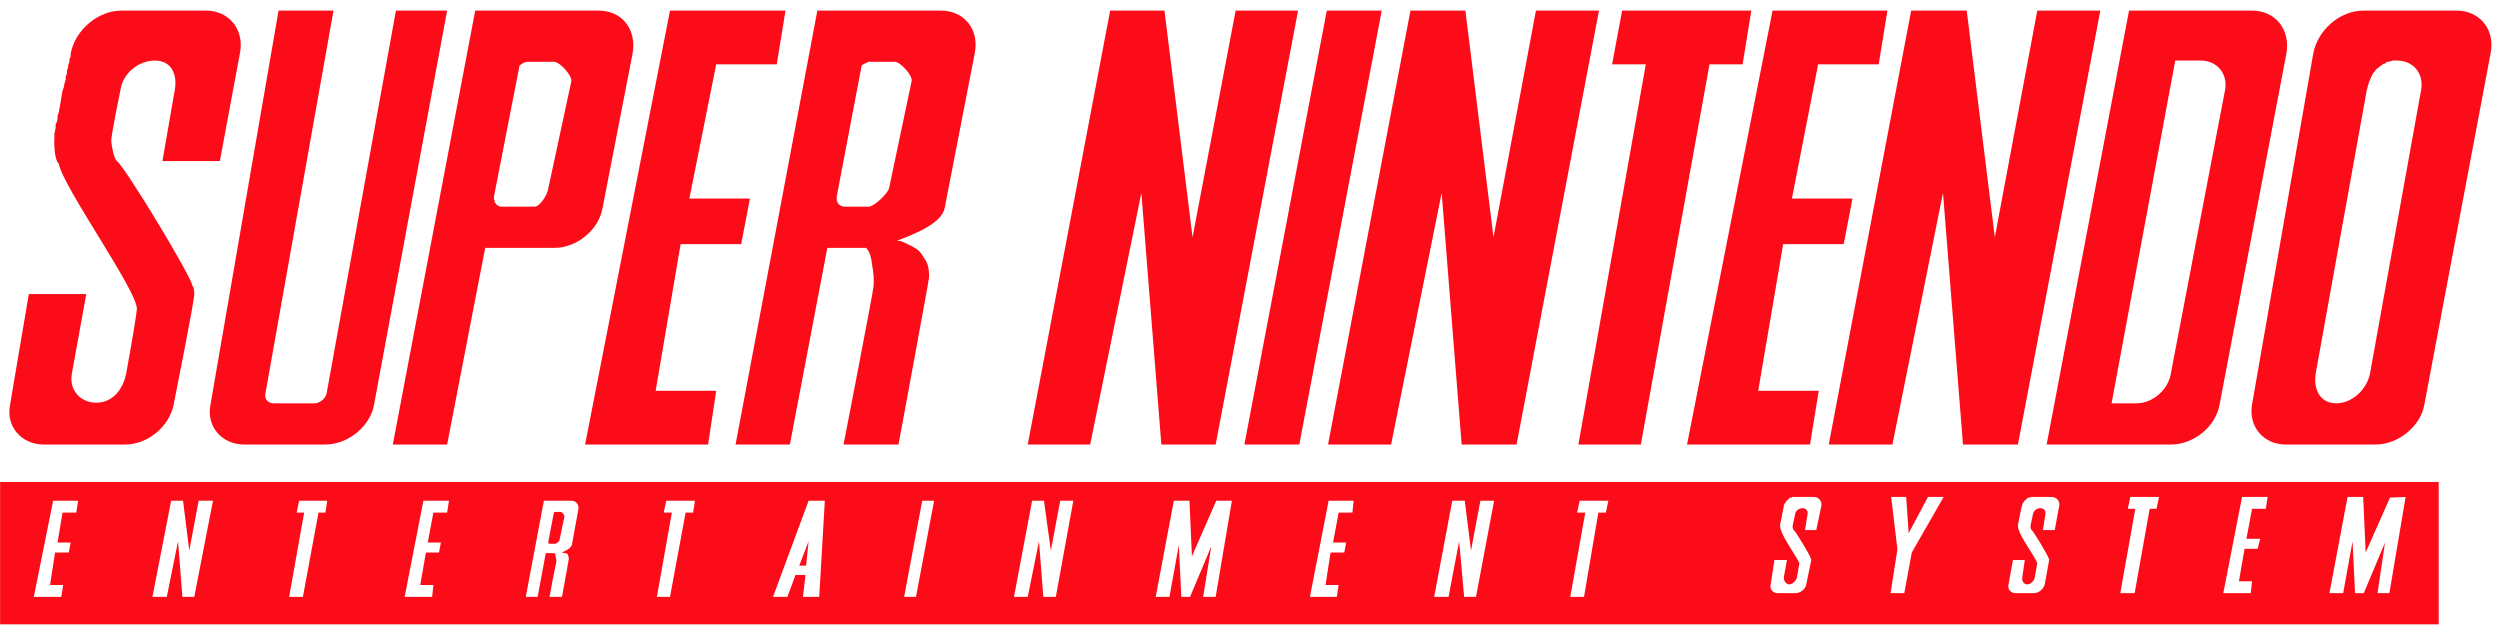
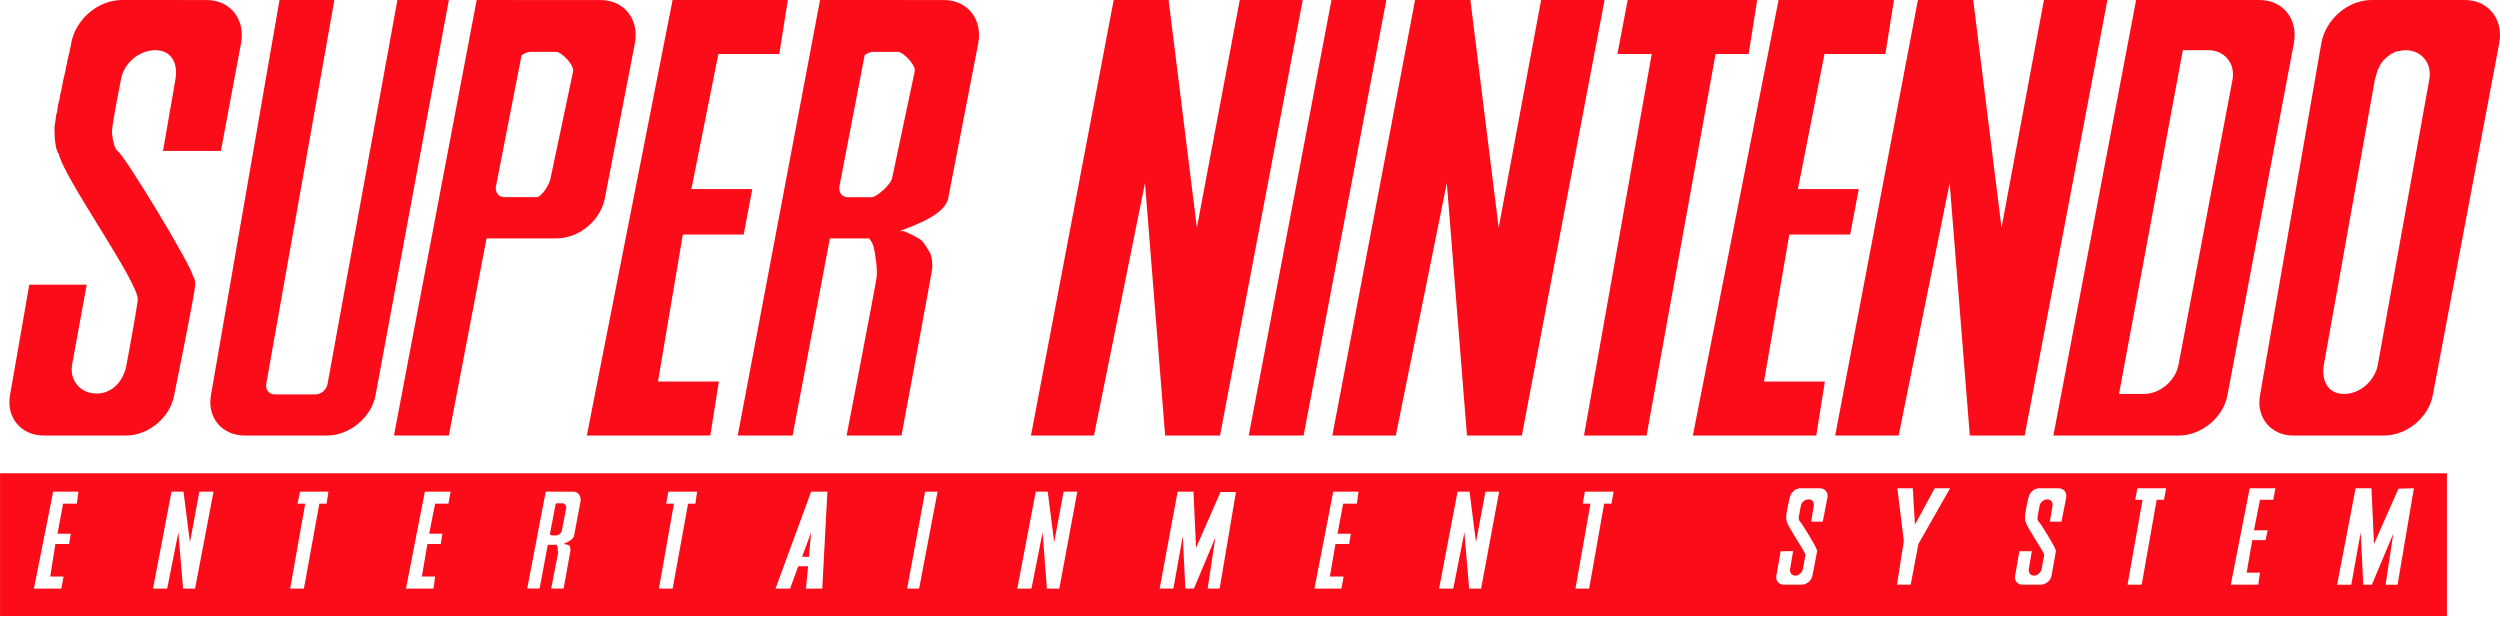
- <svg xmlns="http://www.w3.org/2000/svg" version="1.0" width="296" height="73.92" viewBox="0 0 1 1" id="body">
-   <defs id="defs2260" />
-   <path d="M -1.308,0.017 C -1.345,0.017 -1.382,0.048 -1.389,0.086 L -1.389,0.086 L -1.389,0.087 L -1.389,0.088 L -1.389,0.089 L -1.389,0.09 L -1.389,0.091 L -1.39,0.092 L -1.39,0.093 L -1.391,0.095 L -1.391,0.097 L -1.391,0.098 L -1.391,0.1 L -1.392,0.102 L -1.393,0.104 L -1.393,0.108 L -1.395,0.113 L -1.395,0.118 L -1.397,0.123 L -1.397,0.128 L -1.399,0.134 L -1.4,0.14 L -1.402,0.145 L -1.404,0.157 L -1.405,0.163 L -1.406,0.169 L -1.407,0.174 L -1.408,0.18 L -1.41,0.185 L -1.41,0.19 L -1.411,0.195 L -1.413,0.199 L -1.413,0.204 L -1.413,0.206 L -1.414,0.208 L -1.414,0.21 L -1.414,0.211 L -1.415,0.213 L -1.415,0.214 L -1.415,0.216 L -1.415,0.217 L -1.415,0.218 L -1.415,0.219 C -1.416,0.235 -1.414,0.258 -1.408,0.262 C -1.402,0.299 -1.279,0.47 -1.283,0.496 C -1.286,0.522 -1.3,0.598 -1.3,0.598 C -1.305,0.624 -1.322,0.645 -1.348,0.645 C -1.374,0.645 -1.392,0.624 -1.387,0.598 L -1.364,0.471 L -1.456,0.471 L -1.486,0.648 C -1.493,0.683 -1.468,0.712 -1.432,0.712 L -1.302,0.712 C -1.265,0.712 -1.231,0.683 -1.224,0.648 C -1.224,0.648 -1.191,0.483 -1.191,0.471 C -1.191,0.459 -1.194,0.458 -1.194,0.458 C -1.194,0.445 -1.304,0.264 -1.315,0.258 C -1.319,0.255 -1.323,0.237 -1.324,0.226 C -1.324,0.215 -1.309,0.143 -1.309,0.143 C -1.305,0.117 -1.28,0.097 -1.254,0.097 C -1.229,0.097 -1.218,0.117 -1.222,0.143 L -1.242,0.258 L -1.15,0.258 L -1.118,0.086 C -1.11,0.048 -1.135,0.017 -1.172,0.017 L -1.308,0.017 z M -1.056,0.017 L -1.165,0.648 C -1.172,0.683 -1.147,0.712 -1.111,0.712 L -0.981,0.712 C -0.945,0.712 -0.909,0.683 -0.903,0.648 L -0.786,0.017 L -0.868,0.017 L -0.979,0.63 C -0.981,0.639 -0.99,0.646 -0.999,0.646 L -1.064,0.646 C -1.073,0.646 -1.079,0.639 -1.077,0.63 L -0.968,0.017 L -1.056,0.017 z M -0.741,0.017 L -0.873,0.712 L -0.786,0.712 L -0.725,0.397 L -0.614,0.397 C -0.578,0.397 -0.543,0.368 -0.537,0.333 L -0.489,0.086 C -0.482,0.047 -0.506,0.017 -0.543,0.017 L -0.654,0.017 L -0.741,0.017 z M -0.429,0.017 L -0.565,0.712 L -0.368,0.712 L -0.355,0.626 L -0.452,0.626 L -0.412,0.391 L -0.315,0.391 L -0.301,0.318 L -0.398,0.318 L -0.355,0.103 L -0.258,0.103 L -0.244,0.017 L -0.429,0.017 z M -0.193,0.017 L -0.324,0.712 L -0.237,0.712 L -0.177,0.397 L -0.115,0.397 C -0.107,0.405 -0.106,0.419 -0.105,0.426 C -0.103,0.436 -0.102,0.449 -0.103,0.459 C -0.104,0.47 -0.151,0.712 -0.151,0.712 L -0.063,0.712 C -0.063,0.712 -0.014,0.448 -0.014,0.444 C -0.014,0.439 -0.014,0.426 -0.019,0.418 C -0.022,0.414 -0.027,0.403 -0.034,0.399 C -0.046,0.391 -0.06,0.386 -0.06,0.386 L -0.066,0.386 C -0.041,0.376 0.006,0.359 0.011,0.333 L 0.059,0.086 C 0.067,0.047 0.042,0.017 0.005,0.017 L -0.193,0.017 z M 0.276,0.017 L 0.144,0.712 L 0.244,0.712 L 0.326,0.309 L 0.358,0.712 L 0.445,0.712 L 0.577,0.017 L 0.477,0.017 L 0.408,0.38 L 0.363,0.017 L 0.276,0.017 z M 0.623,0.017 L 0.491,0.712 L 0.579,0.712 L 0.711,0.017 L 0.623,0.017 z M 0.757,0.017 L 0.625,0.712 L 0.726,0.712 L 0.807,0.309 L 0.839,0.712 L 0.927,0.712 L 1.059,0.017 L 0.958,0.017 L 0.89,0.38 L 0.845,0.017 L 0.757,0.017 z M 1.096,0.017 L 1.08,0.103 L 1.134,0.103 L 1.026,0.712 L 1.126,0.712 L 1.236,0.103 L 1.289,0.103 L 1.303,0.017 L 1.096,0.017 z M 1.337,0.017 L 1.2,0.712 L 1.397,0.712 L 1.411,0.626 L 1.314,0.626 L 1.354,0.391 L 1.451,0.391 L 1.465,0.318 L 1.368,0.318 L 1.41,0.103 L 1.507,0.103 L 1.521,0.017 L 1.337,0.017 z M 1.559,0.017 L 1.427,0.712 L 1.529,0.712 L 1.61,0.309 L 1.642,0.712 L 1.73,0.712 L 1.862,0.017 L 1.761,0.017 L 1.693,0.38 L 1.648,0.017 L 1.559,0.017 z M 1.908,0.017 L 1.776,0.712 L 1.975,0.712 C 2.012,0.712 2.047,0.683 2.053,0.648 L 2.16,0.086 C 2.167,0.047 2.142,0.017 2.105,0.017 L 1.908,0.017 z M 2.283,0.017 C 2.246,0.017 2.21,0.048 2.203,0.086 L 2.105,0.648 C 2.099,0.683 2.123,0.712 2.159,0.712 L 2.303,0.712 C 2.339,0.712 2.375,0.683 2.381,0.648 L 2.487,0.086 C 2.495,0.048 2.47,0.017 2.433,0.017 L 2.283,0.017 z M 1.982,0.097 L 2.023,0.097 C 2.048,0.097 2.066,0.117 2.062,0.143 L 1.975,0.598 C 1.971,0.624 1.946,0.646 1.92,0.646 L 1.88,0.646 L 1.982,0.097 z M 2.335,0.097 L 2.337,0.097 C 2.363,0.097 2.38,0.117 2.376,0.143 L 2.294,0.598 C 2.289,0.624 2.265,0.646 2.24,0.646 C 2.214,0.646 2.203,0.624 2.207,0.598 L 2.289,0.143 L 2.29,0.141 L 2.29,0.139 L 2.291,0.136 L 2.292,0.134 L 2.292,0.132 L 2.293,0.13 L 2.294,0.128 L 2.295,0.125 L 2.296,0.123 L 2.297,0.121 L 2.298,0.119 L 2.299,0.117 L 2.3,0.116 L 2.302,0.114 L 2.303,0.112 L 2.305,0.11 L 2.307,0.109 L 2.308,0.108 L 2.31,0.106 L 2.312,0.105 L 2.313,0.104 L 2.316,0.102 L 2.318,0.102 L 2.32,0.1 L 2.321,0.099 L 2.324,0.099 L 2.326,0.098 L 2.328,0.098 L 2.33,0.097 L 2.333,0.097 L 2.335,0.097 z M -0.657,0.099 L -0.615,0.099 C -0.605,0.099 -0.586,0.121 -0.587,0.13 L -0.624,0.302 C -0.625,0.311 -0.637,0.331 -0.646,0.331 L -0.697,0.331 L -0.698,0.331 L -0.699,0.331 L -0.699,0.331 L -0.7,0.331 L -0.701,0.331 L -0.702,0.331 L -0.702,0.331 L -0.702,0.33 L -0.703,0.33 L -0.704,0.33 L -0.704,0.329 L -0.705,0.329 L -0.706,0.329 L -0.706,0.328 L -0.707,0.328 L -0.707,0.327 L -0.708,0.327 L -0.708,0.326 L -0.708,0.325 L -0.709,0.325 L -0.71,0.324 L -0.71,0.323 L -0.71,0.323 L -0.71,0.322 L -0.71,0.321 L -0.71,0.32 L -0.711,0.32 L -0.711,0.319 C -0.711,0.318 -0.711,0.316 -0.711,0.315 L -0.67,0.105 C -0.666,0.102 -0.662,0.099 -0.657,0.099 z M -0.112,0.099 L -0.111,0.099 L -0.11,0.099 L -0.11,0.099 L -0.109,0.099 L -0.069,0.099 C -0.06,0.099 -0.04,0.121 -0.042,0.13 L -0.078,0.301 C -0.08,0.31 -0.102,0.331 -0.111,0.331 L -0.149,0.331 C -0.156,0.331 -0.162,0.326 -0.162,0.319 C -0.162,0.318 -0.162,0.316 -0.162,0.315 L -0.122,0.105 L -0.121,0.104 L -0.121,0.104 L -0.119,0.103 L -0.119,0.103 L -0.118,0.102 L -0.117,0.102 L -0.116,0.102 L -0.116,0.101 L -0.115,0.101 L -0.114,0.1 L -0.113,0.1 L -0.112,0.1 L -0.112,0.1 L -0.112,0.099 z M -1.502,0.772 L -1.502,1 L 2.404,1 L 2.404,0.772 L -1.502,0.772 z M 1.369,0.796 L 1.37,0.796 L 1.371,0.796 L 1.371,0.796 L 1.372,0.796 L 1.373,0.796 L 1.403,0.796 C 1.411,0.796 1.417,0.803 1.415,0.811 L 1.407,0.849 L 1.389,0.849 L 1.393,0.824 C 1.394,0.818 1.391,0.814 1.385,0.814 C 1.379,0.814 1.374,0.818 1.373,0.824 L 1.369,0.843 C 1.369,0.844 1.37,0.849 1.371,0.849 C 1.374,0.851 1.398,0.891 1.398,0.894 C 1.398,0.895 1.399,0.896 1.399,0.897 C 1.398,0.902 1.391,0.936 1.391,0.936 C 1.39,0.943 1.382,0.95 1.374,0.95 L 1.345,0.95 C 1.337,0.95 1.332,0.943 1.334,0.936 L 1.34,0.897 L 1.36,0.897 L 1.355,0.925 C 1.355,0.93 1.358,0.936 1.364,0.936 C 1.369,0.936 1.375,0.93 1.376,0.925 L 1.38,0.902 C 1.376,0.893 1.352,0.858 1.351,0.85 C 1.35,0.849 1.349,0.844 1.349,0.841 C 1.35,0.836 1.355,0.811 1.355,0.811 L 1.355,0.811 L 1.355,0.81 L 1.355,0.81 L 1.355,0.809 L 1.356,0.808 L 1.356,0.807 L 1.357,0.806 L 1.357,0.806 L 1.358,0.805 L 1.358,0.804 L 1.358,0.804 L 1.359,0.803 L 1.359,0.802 L 1.36,0.802 L 1.36,0.802 L 1.361,0.801 L 1.362,0.8 L 1.362,0.8 L 1.362,0.8 L 1.363,0.799 L 1.364,0.798 L 1.364,0.798 L 1.365,0.797 L 1.366,0.797 L 1.366,0.797 L 1.367,0.797 L 1.368,0.797 L 1.369,0.796 z M 1.527,0.796 L 1.551,0.796 L 1.555,0.854 L 1.586,0.796 L 1.611,0.796 L 1.56,0.885 L 1.548,0.95 L 1.526,0.95 L 1.537,0.88 L 1.527,0.796 z M 1.75,0.796 L 1.751,0.796 L 1.752,0.796 L 1.752,0.796 L 1.753,0.796 L 1.754,0.796 L 1.784,0.796 C 1.792,0.796 1.798,0.803 1.796,0.811 L 1.789,0.849 L 1.77,0.849 L 1.774,0.824 C 1.775,0.818 1.772,0.814 1.766,0.814 C 1.76,0.814 1.755,0.818 1.754,0.824 L 1.75,0.843 C 1.75,0.844 1.751,0.849 1.752,0.849 C 1.755,0.851 1.779,0.891 1.779,0.894 C 1.78,0.895 1.78,0.896 1.78,0.897 C 1.779,0.902 1.773,0.936 1.773,0.936 C 1.771,0.943 1.764,0.95 1.756,0.95 L 1.726,0.95 C 1.718,0.95 1.713,0.943 1.715,0.936 L 1.722,0.897 L 1.741,0.897 L 1.737,0.925 C 1.736,0.93 1.739,0.936 1.745,0.936 C 1.751,0.936 1.756,0.93 1.757,0.925 L 1.761,0.902 C 1.758,0.893 1.733,0.858 1.732,0.85 C 1.731,0.849 1.73,0.844 1.73,0.841 C 1.731,0.836 1.736,0.811 1.736,0.811 L 1.737,0.81 L 1.737,0.81 L 1.737,0.809 L 1.737,0.808 L 1.737,0.807 L 1.738,0.806 L 1.738,0.806 L 1.739,0.805 L 1.739,0.804 L 1.739,0.804 L 1.74,0.803 L 1.74,0.802 L 1.741,0.802 L 1.741,0.802 L 1.742,0.801 L 1.743,0.8 L 1.743,0.8 L 1.744,0.799 L 1.745,0.798 L 1.746,0.798 L 1.746,0.797 L 1.747,0.797 L 1.748,0.797 L 1.748,0.797 L 1.75,0.797 L 1.75,0.796 z M 1.91,0.796 L 1.956,0.796 L 1.952,0.815 L 1.941,0.815 L 1.917,0.95 L 1.894,0.95 L 1.918,0.815 L 1.906,0.815 L 1.91,0.796 z M 2.089,0.796 L 2.13,0.796 L 2.127,0.815 L 2.105,0.815 L 2.096,0.863 L 2.118,0.863 L 2.114,0.879 L 2.093,0.879 L 2.084,0.931 L 2.105,0.931 L 2.103,0.95 L 2.059,0.95 L 2.089,0.796 z M 2.258,0.796 L 2.283,0.796 L 2.287,0.885 L 2.326,0.797 L 2.351,0.796 L 2.325,0.95 L 2.306,0.95 L 2.318,0.869 L 2.284,0.95 L 2.27,0.95 L 2.266,0.867 L 2.251,0.95 L 2.229,0.95 L 2.258,0.796 z M -1.417,0.802 L -1.377,0.802 L -1.38,0.821 L -1.402,0.821 L -1.41,0.869 L -1.389,0.869 L -1.392,0.885 L -1.414,0.885 L -1.422,0.937 L -1.401,0.937 L -1.404,0.956 L -1.448,0.956 L -1.417,0.802 z M -1.228,0.802 L -1.209,0.802 L -1.199,0.882 L -1.184,0.802 L -1.161,0.802 L -1.191,0.956 L -1.21,0.956 L -1.217,0.867 L -1.235,0.956 L -1.258,0.956 L -1.228,0.802 z M -1.023,0.802 L -0.978,0.802 L -0.981,0.821 L -0.992,0.821 L -1.017,0.956 L -1.039,0.956 L -1.015,0.821 L -1.027,0.821 L -1.023,0.802 z M -0.824,0.802 L -0.783,0.802 L -0.786,0.821 L -0.808,0.821 L -0.817,0.869 L -0.796,0.869 L -0.799,0.885 L -0.82,0.885 L -0.829,0.937 L -0.808,0.937 L -0.81,0.956 L -0.854,0.956 L -0.824,0.802 z M -0.631,0.802 L -0.587,0.802 C -0.579,0.802 -0.574,0.809 -0.576,0.817 L -0.586,0.872 C -0.587,0.878 -0.597,0.883 -0.603,0.885 L -0.602,0.885 L -0.601,0.885 L -0.6,0.885 L -0.6,0.886 L -0.6,0.886 L -0.599,0.886 L -0.598,0.886 L -0.598,0.886 L -0.597,0.886 L -0.596,0.886 L -0.595,0.886 L -0.595,0.886 L -0.595,0.887 L -0.594,0.887 L -0.593,0.887 L -0.593,0.888 L -0.593,0.888 C -0.592,0.889 -0.591,0.894 -0.591,0.895 C -0.591,0.896 -0.602,0.956 -0.602,0.956 L -0.622,0.956 C -0.622,0.956 -0.612,0.902 -0.611,0.9 C -0.611,0.898 -0.611,0.895 -0.612,0.893 C -0.612,0.891 -0.612,0.888 -0.614,0.886 L -0.628,0.886 L -0.641,0.956 L -0.66,0.956 L -0.631,0.802 z M -0.435,0.802 L -0.389,0.802 L -0.392,0.821 L -0.404,0.821 L -0.429,0.956 L -0.45,0.956 L -0.426,0.821 L -0.439,0.821 L -0.435,0.802 z M -0.207,0.802 L -0.181,0.802 L -0.19,0.956 L -0.216,0.956 L -0.212,0.921 L -0.228,0.921 L -0.241,0.956 L -0.264,0.956 L -0.207,0.802 z M -0.025,0.802 L -0.006,0.802 L -0.035,0.956 L -0.054,0.956 L -0.025,0.802 z M 0.151,0.802 L 0.17,0.802 L 0.181,0.882 L 0.196,0.802 L 0.217,0.802 L 0.189,0.956 L 0.169,0.956 L 0.162,0.867 L 0.144,0.956 L 0.122,0.956 L 0.151,0.802 z M 0.378,0.802 L 0.403,0.802 L 0.407,0.891 L 0.446,0.802 L 0.471,0.802 L 0.445,0.956 L 0.425,0.956 L 0.438,0.875 L 0.404,0.956 L 0.39,0.956 L 0.386,0.873 L 0.371,0.956 L 0.349,0.956 L 0.378,0.802 z M 0.626,0.802 L 0.666,0.802 L 0.664,0.821 L 0.642,0.821 L 0.633,0.869 L 0.654,0.869 L 0.651,0.885 L 0.629,0.885 L 0.621,0.937 L 0.642,0.937 L 0.639,0.956 L 0.596,0.956 L 0.626,0.802 z M 0.824,0.802 L 0.844,0.802 L 0.854,0.882 L 0.869,0.802 L 0.891,0.802 L 0.862,0.956 L 0.843,0.956 L 0.835,0.867 L 0.818,0.956 L 0.795,0.956 L 0.824,0.802 z M 1.028,0.802 L 1.074,0.802 L 1.07,0.821 L 1.058,0.821 L 1.035,0.956 L 1.013,0.956 L 1.037,0.821 L 1.024,0.821 L 1.028,0.802 z M -0.613,0.82 C -0.614,0.82 -0.615,0.821 -0.615,0.821 L -0.624,0.868 C -0.624,0.868 -0.624,0.868 -0.624,0.869 C -0.624,0.87 -0.623,0.871 -0.621,0.871 L -0.613,0.871 C -0.611,0.871 -0.606,0.867 -0.606,0.865 L -0.598,0.827 C -0.598,0.825 -0.602,0.82 -0.604,0.82 L -0.613,0.82 z M -0.207,0.867 L -0.222,0.906 L -0.211,0.906 L -0.207,0.867 z " style="font-style:normal;font-variant:normal;font-weight:normal;font-stretch:normal;letter-spacing:normal;word-spacing:normal;text-anchor:start;fill:#fc0c18;fill-opacity:1;fill-rule:nonzero;stroke:#fc0c18;stroke-width:0;stroke-linecap:butt;stroke-linejoin:miter;stroke-miterlimit:10.433;stroke-dasharray:none;stroke-dashoffset:0;stroke-opacity:1" id="polyline2177" />
+ <svg xmlns="http://www.w3.org/2000/svg" width="78.051mm" height="19.232mm" viewBox="0 0 78.051 19.232" version="1.1" id="svg5">
+   <defs id="defs2">
+     <linearGradient id="path6288-1-5-9-9_1_" gradientUnits="userSpaceOnUse" x1="280.507" y1="64.777" x2="280.507" y2="4.777" gradientTransform="matrix(1.180494,0,0,-1.180494,-237.533,-113.0761)">
+       <stop offset="0" stop-color="#f1f3f2" id="stop1097" />
+       <stop offset=".194" stop-color="#a4b5d3" id="stop1099" />
+       <stop offset=".586" stop-color="#f1f3f2" id="stop1101" />
+       <stop offset=".6" stop-color="#5878b5" id="stop1103" />
+       <stop offset="1" stop-color="#f1f3f2" id="stop1105" />
+     </linearGradient>
+     <linearGradient id="path7243_1_" gradientUnits="userSpaceOnUse" x1="-162.882" y1="511.834" x2="-162.882" y2="509.734" gradientTransform="matrix(2.965755,0,0,-14.69408,638.493,7362.629)">
+       <stop offset="0" stop-color="#f1f3f2" id="stop1109" />
+       <stop offset=".898" stop-color="#a4b5d3" id="stop1111" />
+       <stop offset="1" stop-color="#5878b5" id="stop1113" />
+     </linearGradient>
+     <linearGradient id="rect7344_1_" gradientUnits="userSpaceOnUse" x1="280.915" y1="64.777" x2="280.915" y2="0.777" gradientTransform="matrix(1.180494,0,0,-1.180494,-127.1735,295.9739)">
+       <stop offset="0" stop-color="#f1f3f2" id="stop1123" />
+       <stop offset=".194" stop-color="#a4b5d3" id="stop1125" />
+       <stop offset=".586" stop-color="#f1f3f2" id="stop1127" />
+       <stop offset=".6" stop-color="#5878b5" id="stop1129" />
+       <stop offset="1" stop-color="#f1f3f2" id="stop1131" />
+     </linearGradient>
+     <linearGradient id="left-dark" x1="-0.01" x2="645.8" y1="-0.067" y2="-0.067" gradientTransform="matrix(0.4973884,0,0,0.1407438,-77.19227,-86.27364)" gradientUnits="userSpaceOnUse">
+       <stop id="stop5213" offset="0" stop-color="#00274f" />
+       <stop id="stop5215" offset="1" stop-color="#68cafb" />
+     </linearGradient>
+     <linearGradient id="right-dark" x1="-0.01" x2="645.8" y1="-0.067" y2="-0.067" gradientTransform="matrix(0.4973884,0,0,0.1407438,-77.19227,-86.27364)" gradientUnits="userSpaceOnUse">
+       <stop id="stop4" offset="0" stop-color="#68cafb" />
+       <stop id="stop6" offset="1" stop-color="#00274f" />
+     </linearGradient>
+   </defs>
+   <g id="layer1" transform="translate(-821.4238,-146.0486)">
+     <path d="m 825.225,146.049 c -0.734,0 -1.448,0.604 -1.579,1.352 v 0.013 0.013 0.013 l -0.013,0.013 v 0.027 0.013 l -0.013,0.027 v 0.027 l -0.013,0.027 v 0.04 l -0.013,0.027 v 0.04 l -0.013,0.04 -0.013,0.04 -0.013,0.08 -0.027,0.094 -0.013,0.094 -0.027,0.094 -0.013,0.107 -0.027,0.107 -0.027,0.12 -0.027,0.107 -0.04,0.228 -0.027,0.12 -0.027,0.107 -0.013,0.107 -0.027,0.107 -0.027,0.107 -0.013,0.107 -0.013,0.094 -0.027,0.08 -0.013,0.094 v 0.04 l -0.013,0.027 v 0.04 0.027 l -0.013,0.04 v 0.027 0.027 l -0.013,0.027 v 0.013 0.013 c -0.014,0.327 0.032,0.774 0.134,0.857 0.13,0.721 2.531,4.056 2.462,4.564 -0.065,0.509 -0.348,2.008 -0.348,2.008 -0.087,0.505 -0.432,0.91 -0.937,0.91 -0.505,10e-6 -0.85,-0.404 -0.763,-0.91 l 0.455,-2.489 h -1.793 l -0.602,3.453 c -0.123,0.701 0.352,1.258 1.057,1.258 h 2.556 c 0.708,0 1.383,-0.557 1.512,-1.258 0,0 0.659,-3.225 0.656,-3.453 0,-0.229 -0.067,-0.254 -0.067,-0.254 0,-0.262 -2.137,-3.79 -2.356,-3.921 -0.094,-0.055 -0.171,-0.404 -0.174,-0.616 0,-0.21 0.281,-1.619 0.281,-1.619 0.087,-0.505 0.565,-0.91 1.071,-0.91 0.505,0 0.716,0.405 0.629,0.91 l -0.388,2.235 h 1.807 l 0.629,-3.359 c 0.142,-0.748 -0.336,-1.352 -1.071,-1.352 z m 4.925,0 -2.141,12.34 c -0.123,0.701 0.352,1.258 1.057,1.258 h 2.556 c 0.708,0 1.395,-0.557 1.526,-1.258 l 2.289,-12.34 h -1.606 l -2.182,11.992 c -0.032,0.174 -0.201,0.321 -0.375,0.321 h -1.271 c -0.178,0 -0.297,-0.146 -0.268,-0.321 l 2.128,-11.992 z m 6.156,0 -2.583,13.598 h 1.713 l 1.178,-6.156 h 2.182 c 0.709,0 1.383,-0.561 1.512,-1.258 l 0.937,-4.831 c 0.141,-0.75 -0.336,-1.352 -1.071,-1.352 h -2.155 z m 6.116,0 -2.677,13.598 h 3.854 l 0.268,-1.686 h -1.901 l 0.776,-4.591 h 1.9 l 0.268,-1.419 h -1.901 l 0.843,-4.216 h 1.901 l 0.268,-1.686 z m 4.604,0 -2.57,13.598 h 1.713 l 1.164,-6.156 h 1.218 c 0.16,0.149 0.179,0.424 0.201,0.562 0.032,0.2 0.065,0.456 0.04,0.656 -0.022,0.199 -0.937,4.938 -0.937,4.938 h 1.713 c 0,0 0.964,-5.163 0.964,-5.246 0,-0.084 10e-5,-0.349 -0.094,-0.495 -0.062,-0.094 -0.17,-0.309 -0.294,-0.388 -0.239,-0.153 -0.508,-0.254 -0.508,-0.254 h -0.12 c 0.49,-0.193 1.414,-0.512 1.512,-1.031 l 0.937,-4.831 c 0.142,-0.75 -0.336,-1.352 -1.071,-1.352 z m 9.168,0 -2.583,13.598 h 1.967 l 1.593,-7.883 0.629,7.883 h 1.713 l 2.583,-13.598 h -1.967 l -1.338,7.107 -0.883,-7.107 z m 6.799,0 -2.583,13.598 h 1.713 l 2.583,-13.598 z m 2.61,0 -2.583,13.598 h 1.981 l 1.593,-7.883 0.629,7.883 h 1.713 l 2.583,-13.598 h -1.981 l -1.325,7.107 -0.883,-7.107 z m 6.638,0 -0.321,1.686 h 1.071 l -2.115,11.911 h 1.954 l 2.155,-11.911 h 1.031 l 0.268,-1.686 z m 4.711,0 -2.677,13.598 h 3.854 l 0.268,-1.686 h -1.9 l 0.79,-4.591 h 1.9 l 0.268,-1.419 h -1.9 l 0.83,-4.216 h 1.901 l 0.268,-1.686 z m 4.35,0 -2.583,13.598 h 1.981 l 1.593,-7.883 0.629,7.883 h 1.713 l 2.583,-13.598 h -1.981 l -1.325,7.107 -0.883,-7.107 z m 6.812,0 -2.583,13.598 h 3.908 c 0.71,0 1.395,-0.557 1.526,-1.258 l 2.074,-10.988 c 0.141,-0.75 -0.336,-1.352 -1.071,-1.352 z m 7.348,0 c -0.734,-1e-5 -1.435,0.604 -1.566,1.352 l -1.914,10.988 c -0.124,0.701 0.34,1.258 1.044,1.258 h 2.824 c 0.708,0 1.395,-0.557 1.526,-1.258 l 2.074,-10.988 c 0.142,-0.748 -0.338,-1.352 -1.071,-1.352 z m -5.889,1.566 h 0.79 c 0.505,0 0.85,0.405 0.763,0.91 l -1.686,8.9 c -0.088,0.505 -0.579,0.923 -1.084,0.923 h -0.776 z m 6.893,0 h 0.053 c 0.505,0 0.837,0.405 0.75,0.91 l -1.606,8.9 c -0.087,0.504 -0.552,0.923 -1.057,0.923 -0.505,0 -0.716,-0.418 -0.629,-0.923 l 1.593,-8.9 0.013,-0.04 0.013,-0.04 0.013,-0.053 0.013,-0.04 0.013,-0.053 0.013,-0.04 0.013,-0.04 0.027,-0.04 0.013,-0.04 0.027,-0.04 0.013,-0.04 0.027,-0.04 0.027,-0.027 0.027,-0.04 0.027,-0.04 0.04,-0.027 0.027,-0.027 0.027,-0.027 0.04,-0.027 0.04,-0.027 0.027,-0.027 0.04,-0.027 0.04,-0.013 0.04,-0.027 0.027,-0.013 0.054,-0.013 0.04,-0.013 h 0.04 l 0.04,-0.013 h 0.054 z m -58.513,0.053 h 0.83 c 0.182,-1e-5 0.568,0.417 0.535,0.602 l -0.709,3.359 c -0.033,0.174 -0.268,0.575 -0.442,0.575 h -1.004 -0.013 -0.013 l -0.013,-0.013 h -0.013 -0.013 -0.013 -0.013 v -0.013 h -0.013 -0.013 l -0.013,-0.013 h -0.013 l -0.013,-0.013 -0.013,-0.013 h -0.013 v -0.013 l -0.013,-0.013 -0.013,-0.013 v -0.013 l -0.013,-0.013 -0.013,-0.013 v -0.013 -0.013 l -0.013,-0.013 v -0.013 -0.013 l -0.013,-0.013 v -0.013 c 0,-0.022 0,-0.056 0,-0.08 l 0.803,-4.109 c 0.073,-0.061 0.163,-0.107 0.254,-0.107 z m 10.667,0 h 0.013 0.013 0.013 0.013 0.776 c 0.182,-1e-5 0.571,0.417 0.535,0.602 l -0.709,3.346 c -0.032,0.175 -0.467,0.589 -0.642,0.589 h -0.736 c -0.152,0 -0.257,-0.1 -0.268,-0.241 0,-0.022 0,-0.054 0,-0.08 l 0.79,-4.109 0.013,-0.013 0.013,-0.013 0.027,-0.013 h 0.013 l 0.013,-0.013 0.013,-0.013 h 0.013 l 0.013,-0.013 h 0.013 l 0.027,-0.013 h 0.013 0.013 0.013 z m -27.195,13.156 v 4.457 h 76.393 v -4.457 z m 56.157,0.468 h 0.013 0.013 0.013 0.013 0.013 0.589 c 0.159,0 0.273,0.127 0.241,0.294 l -0.147,0.749 h -0.361 l 0.08,-0.495 c 0.018,-0.112 -0.047,-0.201 -0.161,-0.201 -0.112,0 -0.222,0.088 -0.241,0.201 l -0.067,0.361 c -0.011,0.021 0.022,0.123 0.04,0.134 0.05,0.029 0.522,0.812 0.522,0.87 0.011,0.029 0.018,0.043 0.013,0.053 -0.014,0.098 -0.147,0.763 -0.147,0.763 -0.029,0.153 -0.177,0.281 -0.335,0.281 h -0.562 c -0.156,0 -0.257,-0.128 -0.228,-0.281 l 0.134,-0.763 h 0.388 l -0.094,0.549 c -0.018,0.112 0.047,0.214 0.161,0.214 0.108,0 0.223,-0.102 0.241,-0.214 l 0.08,-0.442 c -0.072,-0.185 -0.545,-0.857 -0.576,-1.017 -0.021,-0.018 -0.029,-0.115 -0.027,-0.187 0,-0.08 0.107,-0.575 0.107,-0.575 h 0.013 v -0.013 -0.013 -0.013 l 0.013,-0.027 v -0.013 l 0.013,-0.013 v -0.013 l 0.013,-0.013 v -0.013 l 0.013,-0.013 0.013,-0.013 v -0.013 h 0.013 l 0.013,-0.013 0.013,-0.013 0.013,-0.013 v -0.013 h 0.013 l 0.013,-0.013 0.013,-0.013 h 0.013 l 0.013,-0.013 h 0.013 l 0.013,-0.013 h 0.013 0.027 z m 3.078,0 h 0.482 l 0.067,1.138 0.616,-1.138 h 0.482 l -0.99,1.74 -0.241,1.271 h -0.428 l 0.214,-1.365 z m 4.376,0 h 0.013 0.013 0.013 0.013 0.013 0.589 c 0.159,0 0.27,0.127 0.241,0.294 l -0.147,0.749 h -0.361 l 0.08,-0.495 c 0.018,-0.112 -0.047,-0.201 -0.161,-0.201 -0.112,0 -0.223,0.088 -0.241,0.201 l -0.067,0.361 c -0.014,0.021 0.018,0.123 0.04,0.134 0.047,0.029 0.522,0.812 0.522,0.87 0.014,0.029 0.013,0.043 0.013,0.053 -0.018,0.098 -0.134,0.763 -0.134,0.763 -0.029,0.153 -0.179,0.281 -0.335,0.281 h -0.576 c -0.156,0 -0.257,-0.128 -0.228,-0.281 l 0.134,-0.763 h 0.388 l -0.094,0.549 c -0.018,0.112 0.052,0.214 0.161,0.214 0.112,0 0.219,-0.102 0.241,-0.214 l 0.08,-0.442 c -0.073,-0.185 -0.545,-0.857 -0.576,-1.017 -0.021,-0.018 -0.03,-0.115 -0.027,-0.187 0,-0.08 0.107,-0.575 0.107,-0.575 l 0.013,-0.013 v -0.013 -0.013 l 0.013,-0.027 v -0.013 l 0.013,-0.013 v -0.013 l 0.013,-0.013 v -0.013 l 0.013,-0.013 0.013,-0.013 v -0.013 h 0.013 l 0.013,-0.013 0.013,-0.013 0.013,-0.013 0.013,-0.013 0.013,-0.013 0.013,-0.013 h 0.013 l 0.013,-0.013 h 0.013 l 0.013,-0.013 h 0.013 0.027 z m 3.118,0 h 0.897 l -0.067,0.361 h -0.228 l -0.468,2.65 h -0.442 l 0.469,-2.65 h -0.228 z m 3.506,0 h 0.803 l -0.067,0.361 h -0.415 l -0.187,0.95 h 0.428 l -0.067,0.308 h -0.415 l -0.174,1.017 h 0.415 l -0.054,0.375 h -0.857 z m 3.306,0 h 0.495 l 0.08,1.74 0.763,-1.726 0.482,-0.013 -0.509,3.011 h -0.375 l 0.241,-1.593 -0.669,1.593 h -0.268 l -0.08,-1.633 -0.294,1.633 h -0.442 z m -71.882,0.107 h 0.79 l -0.053,0.375 h -0.428 l -0.174,0.937 h 0.415 l -0.053,0.321 h -0.428 l -0.161,1.017 h 0.415 l -0.067,0.375 h -0.857 z m 3.694,0 h 0.375 l 0.201,1.579 0.294,-1.579 h 0.442 l -0.576,3.025 h -0.375 l -0.147,-1.753 -0.348,1.753 h -0.442 z m 4.015,0 h 0.883 l -0.054,0.375 h -0.228 l -0.482,2.65 h -0.428 l 0.468,-2.65 h -0.241 z m 3.895,0 h 0.803 l -0.067,0.375 h -0.415 l -0.187,0.937 h 0.415 l -0.054,0.321 h -0.415 l -0.174,1.017 h 0.415 l -0.053,0.375 h -0.857 z m 3.774,0 h 0.857 c 0.159,0 0.259,0.141 0.228,0.308 l -0.201,1.071 c -0.022,0.116 -0.226,0.211 -0.335,0.254 h 0.027 0.013 0.013 v 0.013 h 0.013 0.013 0.013 0.013 l 0.013,0.013 h 0.013 0.013 0.013 v 0.013 h 0.013 0.013 v 0.013 h 0.013 c 0.018,0.032 0.027,0.129 0.027,0.147 0,0.018 -0.214,1.191 -0.214,1.191 h -0.388 c 0,0 0.207,-1.054 0.214,-1.097 0,-0.047 -0.01,-0.103 -0.013,-0.147 0,-0.032 0,-0.088 -0.04,-0.12 h -0.268 l -0.254,1.365 h -0.388 z m 3.828,0 h 0.897 l -0.053,0.375 h -0.228 l -0.482,2.65 h -0.428 l 0.468,-2.65 h -0.241 z m 4.457,0 h 0.509 l -0.161,3.025 h -0.509 l 0.067,-0.696 h -0.308 l -0.254,0.696 h -0.455 z m 3.56,0 h 0.388 l -0.576,3.025 h -0.375 z m 3.453,0 h 0.375 l 0.201,1.579 0.294,-1.579 h 0.428 l -0.562,3.025 h -0.388 l -0.134,-1.753 -0.348,1.753 h -0.442 z m 4.43,0 h 0.495 l 0.08,1.753 0.763,-1.74 h 0.482 l -0.508,3.011 h -0.375 l 0.241,-1.593 -0.669,1.593 h -0.268 l -0.08,-1.633 -0.294,1.633 h -0.428 z m 4.858,0 h 0.79 l -0.053,0.375 h -0.428 l -0.174,0.937 h 0.415 l -0.053,0.321 h -0.428 l -0.174,1.017 h 0.428 l -0.067,0.375 h -0.843 z m 3.881,0 h 0.375 l 0.201,1.579 0.294,-1.579 h 0.428 l -0.562,3.025 h -0.375 l -0.147,-1.753 -0.348,1.753 h -0.442 z m 3.975,0 h 0.897 l -0.067,0.375 h -0.228 l -0.468,2.65 h -0.428 l 0.469,-2.65 h -0.241 z m -32.08,0.361 c -0.021,0 -0.038,0.012 -0.053,0.027 l -0.174,0.91 c 0,0.007 0,0.006 0,0.013 0,0.029 0.02,0.053 0.053,0.053 h 0.161 c 0.04,0 0.14,-0.081 0.147,-0.12 l 0.147,-0.749 c 0.01,-0.043 -0.067,-0.134 -0.107,-0.134 z m 7.923,0.91 -0.281,0.763 h 0.214 z" style="font-style:normal;font-variant:normal;font-weight:normal;font-stretch:normal;letter-spacing:normal;word-spacing:normal;text-anchor:start;fill:#fc0c18;fill-opacity:1;fill-rule:nonzero;stroke:#fc0c18;stroke-width:0;stroke-linecap:butt;stroke-linejoin:miter;stroke-miterlimit:10.433;stroke-dasharray:none;stroke-dashoffset:0;stroke-opacity:1" id="polyline2177" />
+   </g>
+   <style id="style1092">.st0{stroke:#000}.st1{fill:url(#path6288-1-5-9-9_1_)}.st2{fill:url(#path7243_1_)}.st3,.st4{stroke:#000;stroke-width:1}.st4{stroke-width:1.239}.st5{fill:url(#rect7344_1_)}</style>
</svg>
